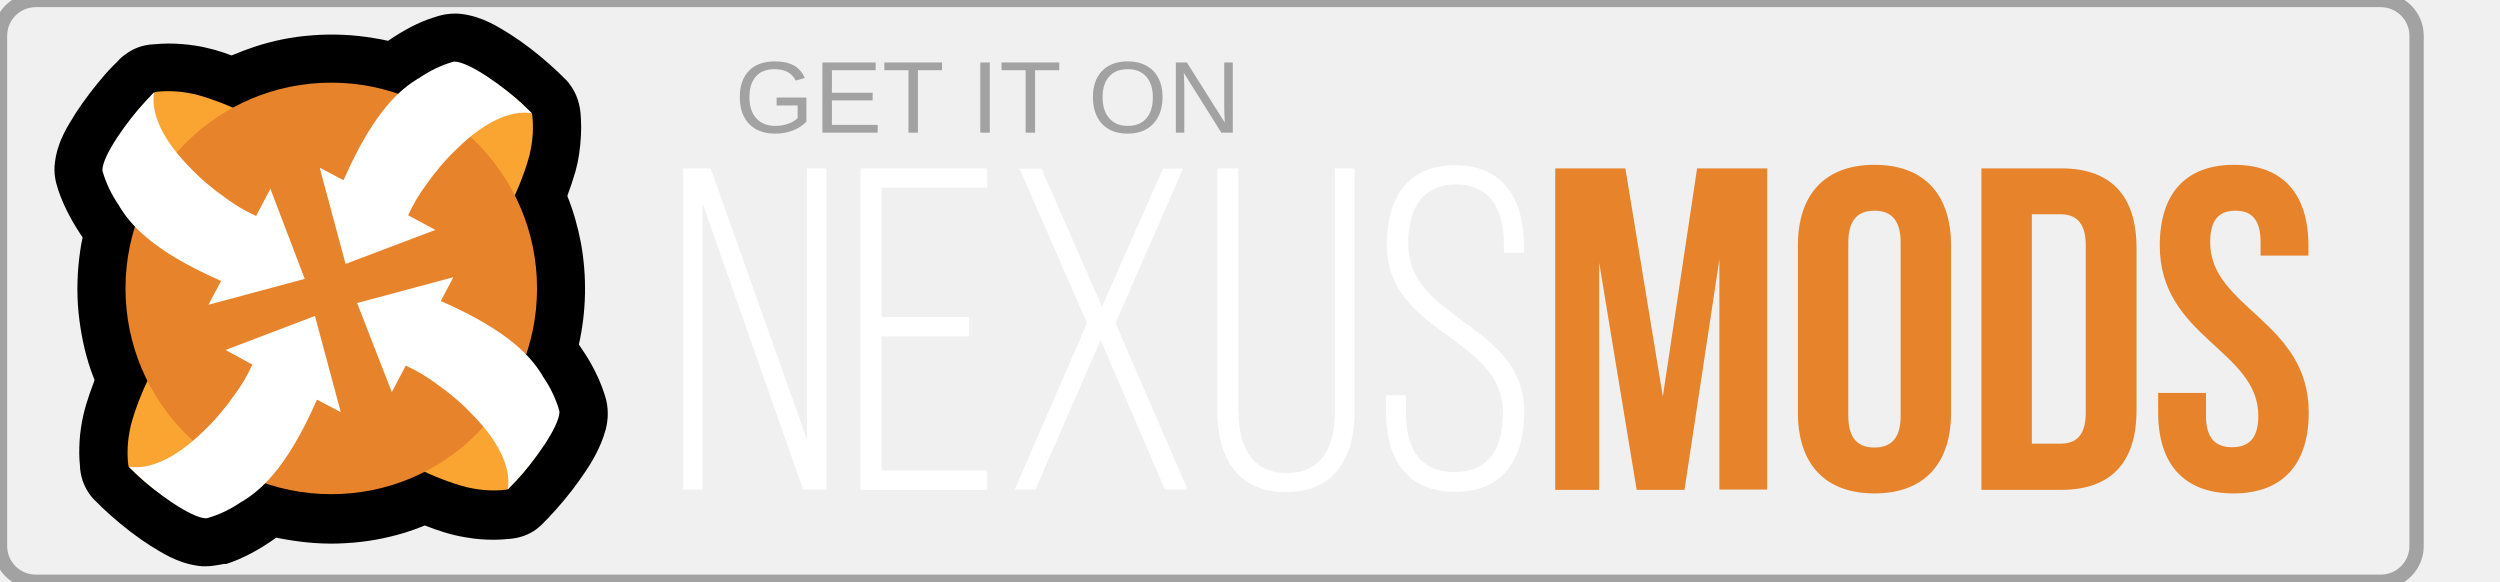
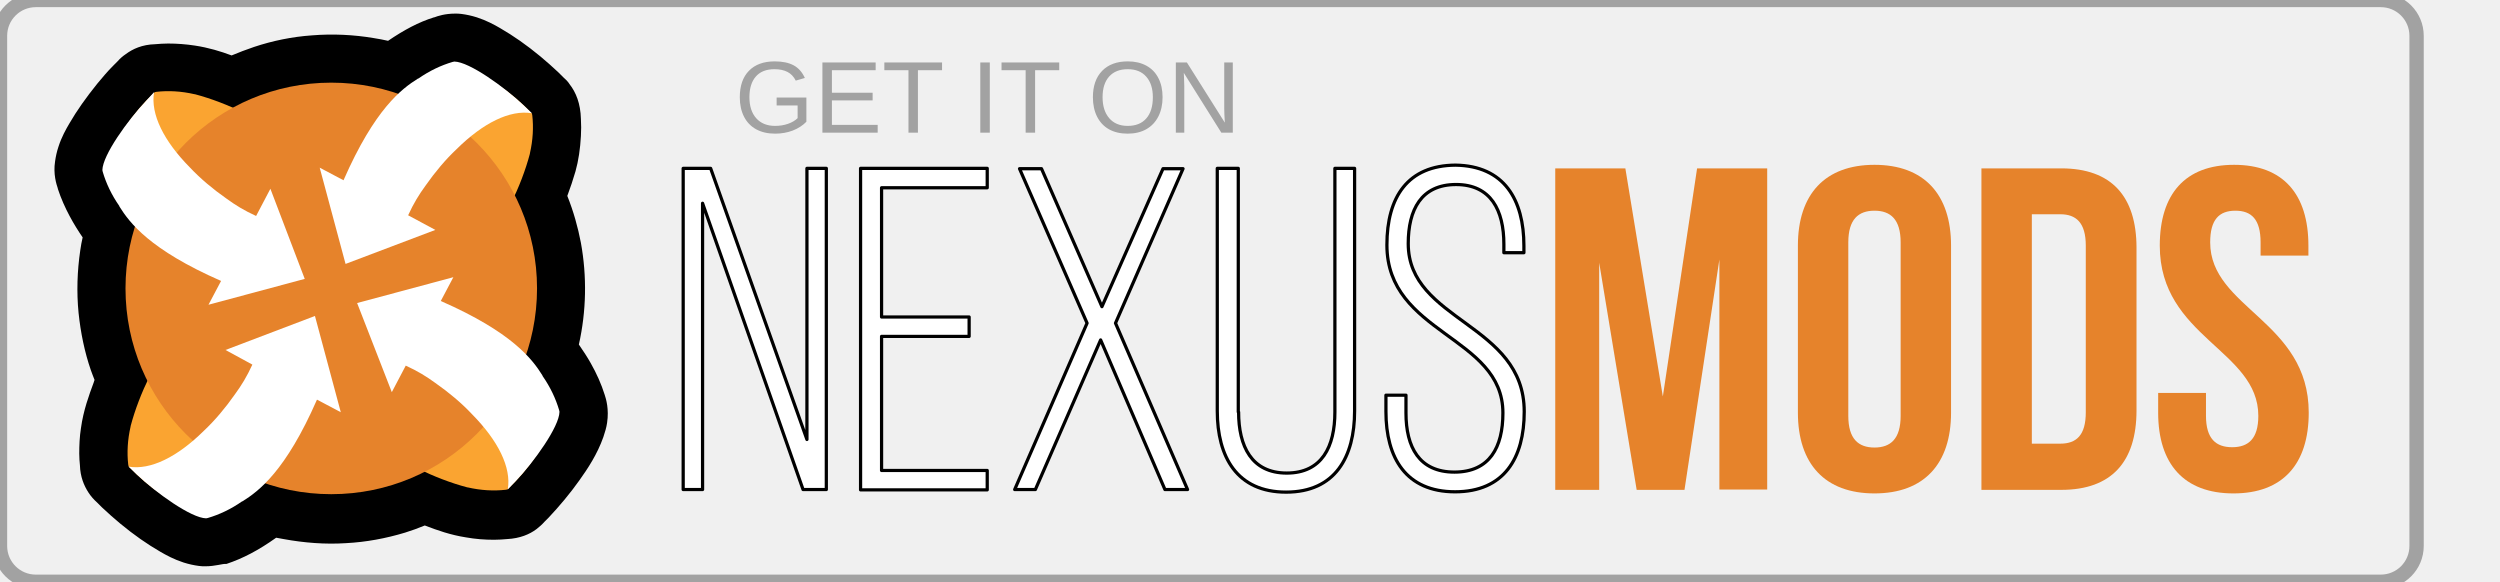
<svg xmlns="http://www.w3.org/2000/svg" version="1.1" id="NexusLogo" x="0px" y="0px" viewBox="0 0 698.3 162.5" style="enable-background:new 0 0 698.3 162.5;" xml:space="preserve">
  <rect x="0" y="0" width="675" height="162.5" fill="none" rx="10" stroke="#A2A2A2" stroke-width="4" />
  <g transform="scale(0.95) translate(16, 4)">
    <g id="g269">
      <g id="g271">
        <g id="g273">
          <path d="M44.4,162.5c-0.6,0-1.3,0-1.9-0.1c-1.5-0.2-2.9-0.5-4.5-1c-2.8-0.9-5.2-2.2-6.9-3.2c-3.8-2.2-7.7-4.9-11.8-8.3 c-1.8-1.5-3.6-3.1-5.3-4.7l-1.4-1.4c-1-0.9-1.9-1.9-2.6-3c-1.3-2-2.4-4.6-2.5-8c-0.1-1.1-0.2-2.2-0.2-3.4c0-2.4,0.1-5,0.5-7.5 c0.7-5.2,2.4-9.8,3.7-13.3c0.1-0.3,0.2-0.6,0.3-0.9c-0.4-0.9-0.7-1.9-1.1-2.9C8.9,99.6,7.7,93.8,7.1,88 c-0.6-6.1-0.4-12.3,0.5-18.4c0.2-1.3,0.4-2.6,0.7-3.8C5.9,62.3,2.9,57.3,1,51.5l0-0.1c-0.4-1.2-1.4-4.2-0.8-8 c0.2-1.4,0.5-2.8,1-4.3c0.9-2.8,2.2-5.1,3.2-6.8c2.2-3.8,4.9-7.6,8.2-11.7c1.5-1.8,3-3.6,4.6-5.2l1.4-1.4 c0.7-0.8,1.5-1.5,2.4-2.1c2-1.5,4.8-2.8,8.6-2.9c1.2-0.1,2.5-0.2,3.8-0.2h0.1c2.5,0,5.2,0.2,7.8,0.6c4,0.6,7.6,1.7,10.8,2.9 c2.1-0.9,4.3-1.7,6.6-2.5C64.1,8,69.9,6.8,75.7,6.4C81.8,5.9,88,6.2,93.9,7.2c1.4,0.2,2.8,0.5,4.2,0.8c4.7-3.2,9-5.5,13.5-6.9 l0.1,0c1-0.4,3.2-1.1,6.1-1.1c0.6,0,1.3,0,1.9,0.1c1.5,0.2,2.9,0.5,4.5,1c2.8,0.9,5.2,2.2,6.9,3.2c3.8,2.2,7.7,4.9,11.8,8.3 c1.8,1.5,3.6,3.1,5.3,4.7l1.4,1.4c0.7,0.6,1.4,1.3,1.9,2.1c1.8,2.3,3.2,5.6,3.3,10.2c0.1,1.6,0.1,3.3,0,5 c-0.2,3.7-0.7,7.2-1.6,10.4c-0.7,2.4-1.5,4.8-2.4,7.2c1.8,4.5,3.1,9.1,4,13.8c1.8,9.9,1.6,20.1-0.6,29.9c1.3,1.9,2.5,3.7,3.5,5.5 c1.7,3,3.1,6.1,4.1,9.3c0.4,1.2,1.3,4.2,0.7,8.2c-0.2,1.4-0.6,2.7-1.1,4.2c-1.8,5.1-4.6,9.3-7.1,12.8c-2.7,3.8-5.8,7.5-9,10.9 l-1.2,1.2c-0.7,0.8-1.5,1.5-2.4,2.2c-2,1.5-4.8,2.7-8.6,2.9c-1.2,0.1-2.5,0.2-3.8,0.2h-0.1c-2.7,0-5.4-0.2-8.2-0.7 c-4.5-0.7-8.5-2.1-12.1-3.5c-1.9,0.8-3.9,1.5-5.8,2.1c-5.6,1.7-11.5,2.8-17.4,3.1c-6.1,0.4-12.3-0.1-18.3-1.2 c-0.7-0.1-1.5-0.3-2.2-0.4c-5.2,3.7-9.8,6.1-14.6,7.7l-0.1,0C49.5,161.7,47.3,162.5,44.4,162.5L44.4,162.5z M24.6,134.1l10.6,3.7 c0.9-2.6,1-5.4,0.4-8c0,0.2,0,0.5,0.1,0.7c0,0.3,0.1,0.7,0.1,1.1c-0.1-2-0.8-4.6-2.6-7c-0.7-0.9-1.5-1.7-2.4-2.4l0.5,0.4l0.9,0.9 c-0.8-0.8-1.7-1.6-2.7-2.3L24.6,134.1L24.6,134.1z M123.7,129.4c-0.8,0.8-1.6,1.6-2.3,2.7l11.9,4.6l0-11.1c0,0,0,0,0,0 c-1.1,0-2.2,0.1-3.2,0.4c0.2,0,0.4,0,0.6,0c0.3,0,0.7-0.1,1.1-0.1c-1.8,0.1-4.2,0.7-6.4,2.1c-1.2,0.8-2.2,1.7-3.1,2.9l0.4-0.5 L123.7,129.4L123.7,129.4z M35.8,126.8c0.5,0.4,1,0.8,1.5,1.3c2.6,2.2,5,3.9,7.2,5.2c1.4-0.7,3-1.7,4.7-3 c0.5-0.3,0.9-0.7,1.4-1.1c0.3-0.2,0.5-0.5,0.8-0.7c0.1-0.1,0.3-0.3,0.4-0.4l6.2-6.3l8.4,2.9c0.3,0.1,0.6,0.2,0.8,0.3 c1.8,0.6,3.6,1,5.4,1.4c3.7,0.7,7.6,1,11.4,0.7c3.6-0.2,7.3-0.9,10.7-1.9c1.7-0.5,3.4-1.1,5-1.9c0.8-0.3,1.6-0.7,2.3-1.1 c2-1,4.3-1.6,6.6-1.6c3.6,0,6.3,1.3,7.6,2c0.4,0.2,0.8,0.4,1.3,0.5c2.5,1,5.4,2.2,8,2.6c0.4,0.1,0.9,0.1,1.3,0.2 c1.5-1.7,2.9-3.5,4.2-5.3c0.8-1.1,1.6-2.2,2.3-3.3c-0.1-0.2-0.2-0.4-0.4-0.7c-0.7-1.2-1.5-2.4-2.5-3.9c-0.3-0.5-0.7-0.9-1.1-1.4 c-0.2-0.2-0.3-0.4-0.5-0.6c-4.1-4-5.5-9.7-3.6-15.1c0.1-0.3,0.2-0.6,0.3-0.8c2.3-7.2,2.7-14.9,1.4-22.3c-0.7-3.5-1.7-7-3.2-10.3 c-0.1-0.3-0.3-0.6-0.4-0.9c-3.3-6.1-1.9-11.3-0.7-13.8c0.5-1,0.9-2.1,1.3-3.1c0.8-1.9,1.4-3.9,2-5.7c0.2-0.9,0.4-1.8,0.5-2.9 c-0.5-0.4-1-0.8-1.5-1.3c-2.7-2.2-5-3.9-7.2-5.2c-1.4,0.8-3,1.8-4.8,3c-0.5,0.4-1,0.8-1.5,1.2c-0.1,0.1-0.3,0.2-0.4,0.4 c-2.7,2.6-6.3,4-10,4c-1.8,0-3.5-0.3-5.2-1c-0.4-0.1-0.8-0.3-1.2-0.4c-1.8-0.5-3.6-1-5.5-1.3c-3.7-0.6-7.6-0.8-11.4-0.5 c-3.6,0.3-7.2,1-10.6,2.1c-1.7,0.5-3.3,1.2-4.9,1.9c-0.8,0.3-1.5,0.7-2.3,1.1L59.5,40c-2.1,1.2-4.6,1.8-7,1.8 c-2.2,0-4.4-0.5-6.5-1.5c-0.5-0.2-0.9-0.4-1.4-0.6c-2.4-1-5.3-2.1-7.8-2.4c-0.4-0.1-0.8-0.1-1.1-0.2c-0.4,0.5-0.8,1-1.2,1.4 c-2.2,2.7-3.9,5-5.2,7.3c0.7,1.4,1.7,2.9,2.9,4.7c0.3,0.5,0.7,1,1.1,1.4c0.2,0.3,0.5,0.5,0.7,0.8l5.8,6.1l-2.5,8 c-0.2,0.5-0.3,1-0.5,1.5c-0.5,1.8-0.9,3.7-1.2,5.6c-0.6,3.8-0.7,7.6-0.3,11.5c0.3,3.6,1.1,7.2,2.3,10.6c0.6,1.7,1.3,3.3,2,4.9 c0.1,0.2,0.2,0.4,0.3,0.6c2.1,4.3,2.1,9.1-0.1,13.4c-0.2,0.4-0.4,0.8-0.5,1.2c-0.4,1-0.9,2-1.3,3c-0.8,2.2-1.8,4.8-2.1,7.1 C35.9,126.3,35.8,126.6,35.8,126.8L35.8,126.8z M129.9,38.8c0.8,0.8,1.7,1.6,2.8,2.4l4.9-12.9L127,24.6c-0.9,2.6-1,5.4-0.4,8 c0-0.1,0-0.2,0-0.3c0-0.3,0-0.8,0-1.3v-0.1c0,1.5,0.5,4,2.1,6.4c0.8,1.1,1.7,2.1,2.8,3l-0.5-0.4L129.9,38.8L129.9,38.8z  M29.3,26.3l0,11.1c1.1,0,2.2-0.1,3.2-0.4c-0.2,0-0.4,0-0.6,0c-0.3,0-0.7,0.1-1.1,0.1c1.8-0.1,4.2-0.7,6.4-2.1 c1.2-0.8,2.2-1.7,3.1-2.9l-0.4,0.5l-0.9,1c0.8-0.8,1.6-1.7,2.3-2.7L29.3,26.3L29.3,26.3z" id="path276" />
        </g>
      </g>
      <g id="g278">
        <g id="g280">
          <g id="g282">
            <path style="fill: #FAA431;" d="M56.3,88.4l0.7,28.3l-7-5.7c-7.8,12.7-10.3,25-6.6,34.1l1.3,3.2l-3.2-1.4c-7.3-3.2-13.9-7.7-19.4-13.5 l-0.3-0.3l-0.1-0.5c-0.4-3.5-0.2-7.3,0.7-11.2l0-0.1c1.3-4.9,3.2-9.8,5.6-14.7c1.5-3.1,3.3-6.2,5.3-9.2l-6.1-5L56.3,88.4z" id="path284" />
          </g>
        </g>
        <g id="g286">
          <g id="g288">
            <path style="fill: #FAA431;" d="M105.9,74.1l-0.7-28.3l7,5.7c7.8-12.7,10.3-25,6.6-34.1l-1.3-3.2l3.2,1.4c7.3,3.2,13.9,7.7,19.4,13.5 l0.3,0.3l0.1,0.5c0.4,3.5,0.2,7.3-0.7,11.2l0,0.1c-1.3,4.9-3.2,9.8-5.6,14.7c-1.5,3.1-3.3,6.2-5.3,9.2l6.1,5L105.9,74.1z" id="path290" />
          </g>
        </g>
        <g id="g292">
          <g id="g294">
            <path style="fill: #FAA431;" d="M88.5,105.4l28.3-0.7l-5.7,7c12.7,7.8,25,10.3,34.1,6.6l3.2-1.3l-1.4,3.2c-3.2,7.3-7.7,13.9-13.5,19.4 l-0.3,0.3l-0.5,0.1c-3.5,0.4-7.3,0.2-11.2-0.7l-0.1,0c-4.9-1.3-9.8-3.2-14.7-5.6c-3.1-1.5-6.2-3.3-9.2-5.3l-5,6.1L88.5,105.4z" id="path296" />
          </g>
        </g>
        <g id="g298">
          <g id="g300">
            <path style="fill: #FAA431;" d="M74.1,57.6l-28.3,0.7l5.7-7c-12.7-7.8-25-10.3-34.1-6.6L14.3,46l1.4-3.2c3.2-7.3,7.7-13.9,13.5-19.4 l0.3-0.3L30,23c3.5-0.4,7.3-0.2,11.2,0.7l0.1,0c4.9,1.3,9.8,3.2,14.7,5.6c3.1,1.5,6.2,3.3,9.2,5.3l5-6.1L74.1,57.6z" id="path302" />
          </g>
        </g>
        <g id="g304">
          <g id="g307">
            <circle style="fill: #E6832B;" cx="81.4" cy="80.8" r="60.5" id="circle309" />
          </g>
        </g>
        <g id="g311">
          <path style="fill:#ffffff" d="M59.3,59.5c-3.5-1.6-6.1-3.2-8.7-5.1c-4-2.8-7.7-5.9-10.8-9.2c-7.6-7.7-11.6-15.6-10.5-22.1L27,25.6 c-5.5,5.8-12.8,16-12.9,20.4c0.1,0.5,0.1,0.5,0.1,0.5c1,3.4,2.6,6.8,4.9,10.1l0,0.1c3,4.8,8.9,12.7,29.9,21.9l-3.7,7l28.3-7.6 L63.5,51.5L59.3,59.5z" id="path314" />
        </g>
        <g id="g316">
          <path style="fill:#ffffff" d="M103.3,103.5c3.5,1.6,6.1,3.2,8.7,5.1c4,2.8,7.7,5.9,10.8,9.2c7.6,7.7,11.6,15.6,10.5,22.1l2.3-2.4 c5.5-5.8,12.8-16,12.9-20.4c-0.1-0.5-0.1-0.5-0.1-0.5c-1-3.4-2.6-6.8-4.9-10.1l0-0.1c-3-4.8-8.9-12.7-29.9-21.9l3.7-7l-28.3,7.6 l10.2,26.2L103.3,103.5z" id="path318" />
        </g>
        <g id="g320">
          <path style="fill:#ffffff" d="M104,59.3c1.6-3.5,3.2-6.1,5.1-8.7c2.8-4,5.9-7.7,9.2-10.8c7.7-7.6,15.6-11.6,22.1-10.5L138,27 c-5.8-5.5-16-12.8-20.4-12.9c-0.5,0.1-0.5,0.1-0.5,0.1c-3.4,1-6.8,2.6-10.1,4.9l-0.1,0c-4.8,3-12.7,8.9-21.9,29.9l-7-3.7 l7.6,28.3L112,63.6L104,59.3z" id="path323" />
        </g>
        <g id="g325">
          <path style="fill:#ffffff" d="M58.2,103.2c-1.6,3.5-3.2,6.1-5.1,8.7c-2.8,4-5.9,7.7-9.2,10.8c-7.7,7.6-15.6,11.6-22.1,10.5l2.4,2.3 c5.8,5.5,16,12.8,20.4,12.9c0.5-0.1,0.5-0.1,0.5-0.1c3.4-1,6.8-2.6,10.1-4.9l0.1,0c4.8-3,12.7-8.9,21.9-29.9l7,3.7l-7.6-28.3 L50.3,98.9L58.2,103.2z" id="path328" />
        </g>
      </g>
    </g>
    <text x="200" y="35" font-family="Arial" font-size="30" fill="#A2A2A2">GET IT ON</text>
    <g transform="scale(0.95) translate(2, 16)">
      <g id="g330">
-         <path style="fill:#ffffff" d="M198.6,131.3h-6V31.9h8.5l29.8,83.9V31.9h6v99.4h-7.2l-31.1-88.6V131.3z" id="path332" />
-         <path style="fill:#ffffff" d="M281.1,77.9v6h-27.1v41.5h32.7v6h-39.2V31.9h39.2v6h-32.7v40H281.1z" id="path335" />
-         <path style="fill:#ffffff" d="M321.8,85l-20.2,46.3h-6.4l22.4-51.5l-20.9-47.8h6.8l18.7,42.7l18.9-42.7h6.2l-20.9,47.8l22.3,51.5h-7 L321.8,85z" id="path337" />
-         <path style="fill:#ffffff" d="M364.5,107.3c0,10.6,4,18.9,14.9,18.9s14.9-8.2,14.9-18.9V31.9h6.1V107c0,14.2-6,25.1-21.2,25.1 c-15.2,0-21.3-10.9-21.3-25.1V31.9h6.5V107.3z" id="path340" />
-         <path style="fill:#ffffff" d="M452.8,55.9v2.1h-6.2v-2.6c0-10.5-4-18.5-14.8-18.5c-10.8,0-14.8,7.8-14.8,18.3c0,24.1,35.9,24.6,35.9,52 c0,14.3-6.2,24.8-21.4,24.8s-21.4-10.5-21.4-24.8v-5.1h6.2v5.5c0,10.6,4.1,18.3,15,18.3s15-7.7,15-18.3c0-23.9-35.9-24.3-35.9-52 c0-14.9,6.5-24.6,21.2-24.7C446.7,31.1,452.8,41.6,452.8,55.9z" id="path342" />
+         <path style="fill:#ffffff; stroke:#000000; stroke-width:1; stroke-linejoin:round; stroke-miterlimit:4; stroke-dasharray:none;" d="M198.6,131.3h-6V31.9h8.5l29.8,83.9V31.9h6v99.4h-7.2l-31.1-88.6V131.3z" id="path332" />
+         <path style="fill:#ffffff; stroke:#000000; stroke-width:1; stroke-linejoin:round; stroke-miterlimit:4; stroke-dasharray:none;" d="M281.1,77.9v6h-27.1v41.5h32.7v6h-39.2V31.9h39.2v6h-32.7v40H281.1z" id="path335" />
+         <path style="fill:#ffffff; stroke:#000000; stroke-width:1; stroke-linejoin:round; stroke-miterlimit:4; stroke-dasharray:none;" d="M321.8,85l-20.2,46.3h-6.4l22.4-51.5l-20.9-47.8h6.8l18.7,42.7l18.9-42.7h6.2l-20.9,47.8l22.3,51.5h-7 L321.8,85z" id="path337" />
+         <path style="fill:#ffffff; stroke:#000000; stroke-width:1; stroke-linejoin:round; stroke-miterlimit:4; stroke-dasharray:none;" d="M364.5,107.3c0,10.6,4,18.9,14.9,18.9s14.9-8.2,14.9-18.9V31.9h6.1V107c0,14.2-6,25.1-21.2,25.1 c-15.2,0-21.3-10.9-21.3-25.1V31.9h6.5V107.3z" id="path340" />
+         <path style="fill:#ffffff; stroke:#000000; stroke-width:1; stroke-linejoin:round; stroke-miterlimit:4; stroke-dasharray:none;" d="M452.8,55.9v2.1h-6.2v-2.6c0-10.5-4-18.5-14.8-18.5c-10.8,0-14.8,7.8-14.8,18.3c0,24.1,35.9,24.6,35.9,52 c0,14.3-6.2,24.8-21.4,24.8s-21.4-10.5-21.4-24.8v-5.1h6.2v5.5c0,10.6,4.1,18.3,15,18.3s15-7.7,15-18.3c0-23.9-35.9-24.3-35.9-52 c0-14.9,6.5-24.6,21.2-24.7C446.7,31.1,452.8,41.6,452.8,55.9z" id="path342" />
        <path style="fill: #E6832B;" d="M495.8,102.5l10.6-70.6h21.7v99.4h-14.8V60.1l-10.8,71.3h-14.8l-11.6-70.3v70.3h-13.6V31.9h21.7L495.8,102.5z" id="path345" />
        <path style="fill: #E6832B;" d="M537.6,55.8c0-15.9,8.4-25,23.7-25c15.3,0,23.7,9.1,23.7,25v51.7c0,15.9-8.4,25-23.7,25 c-15.3,0-23.7-9.1-23.7-25V55.8z M553.2,108.5c0,7.1,3.1,9.8,8.1,9.8s8.1-2.7,8.1-9.8V54.8c0-7.1-3.1-9.8-8.1-9.8s-8.1,2.7-8.1,9.8 V108.5z" id="path347" />
        <path style="fill: #E6832B;" d="M594.4,31.9h24.7c15.6,0,23.3,8.7,23.3,24.6v50.3c0,15.9-7.7,24.6-23.3,24.6h-24.7V31.9z M610,46.1v71h8.8 c5,0,7.9-2.6,7.9-9.7V55.8c0-7.1-3-9.7-7.9-9.7H610z" id="path350" />
        <path style="fill: #E6832B;" d="M672.6,30.8c15.2,0,23,9.1,23,25v3.1h-14.8v-4.1c0-7.1-2.8-9.8-7.8-9.8c-5,0-7.8,2.7-7.8,9.8 c0,20.4,30.5,24.3,30.5,52.7c0,15.9-8,25-23.3,25c-15.3,0-23.3-9.1-23.3-25v-6.1h14.8v7.1c0,7.1,3.1,9.7,8.1,9.7s8.1-2.6,8.1-9.7 c0-20.4-30.5-24.3-30.5-52.7C649.6,39.9,657.4,30.8,672.6,30.8z" id="path352" />
      </g>
    </g>
  </g>
</svg>
